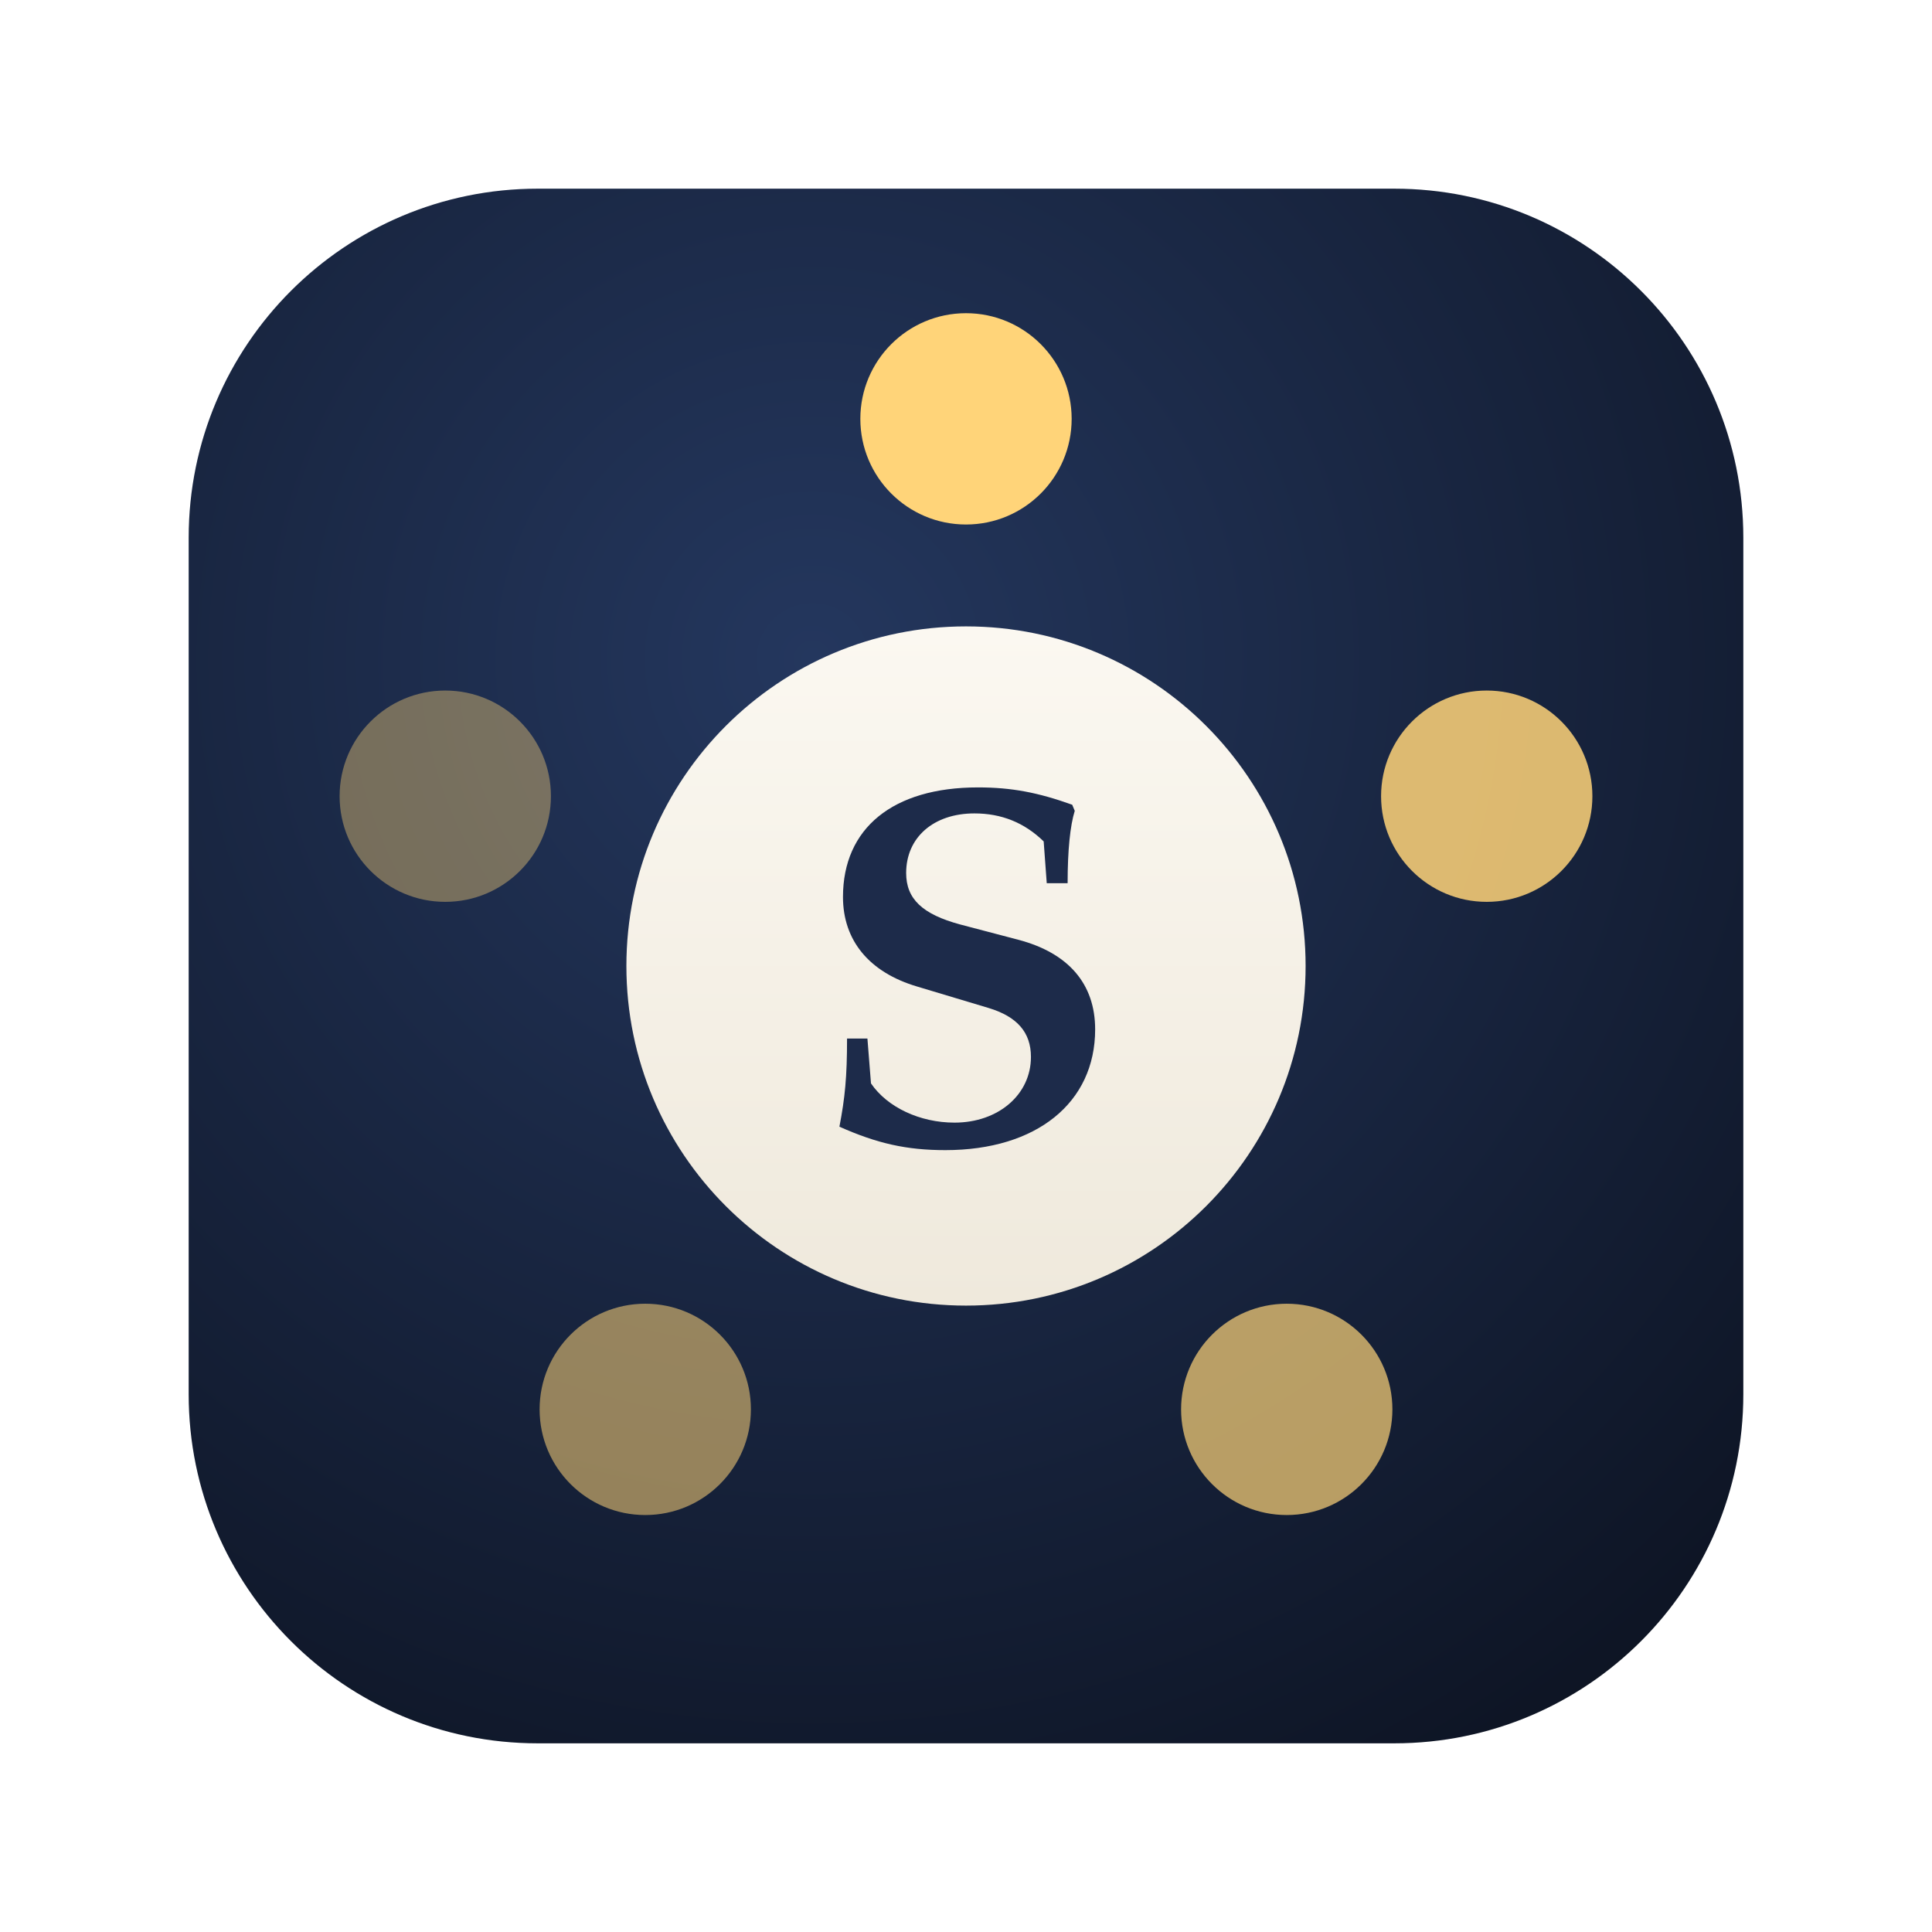
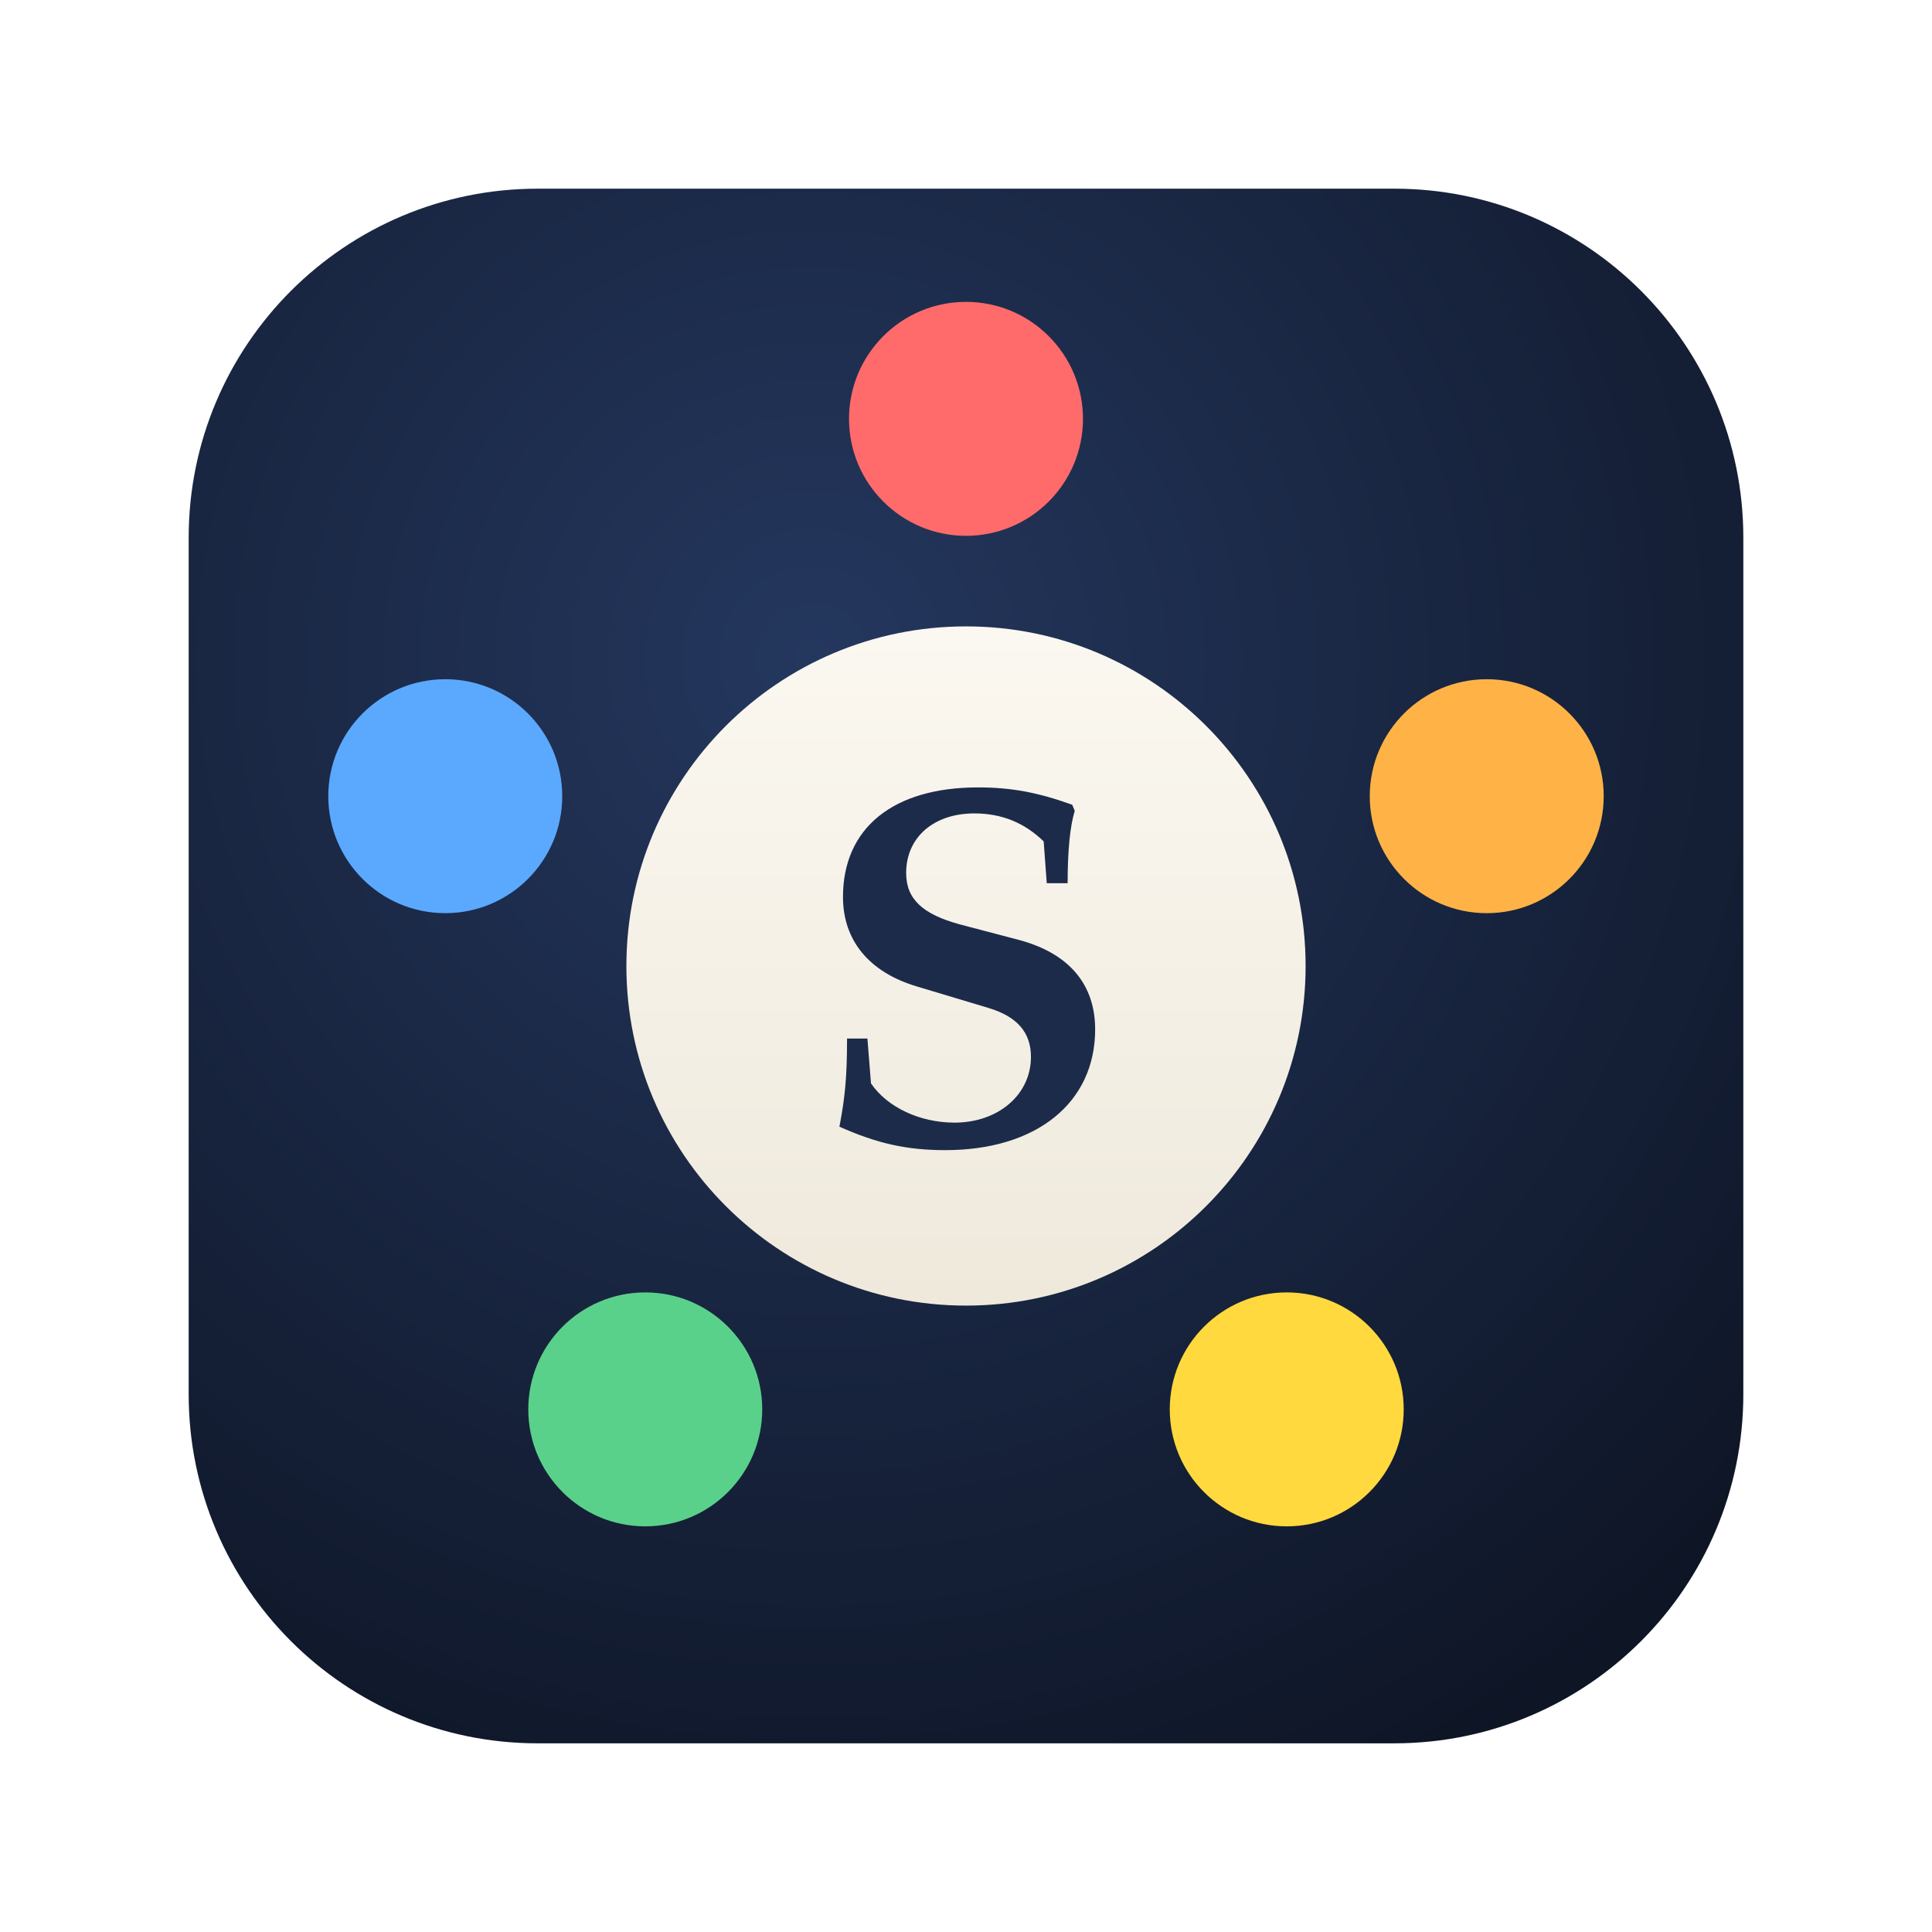
<svg xmlns="http://www.w3.org/2000/svg" width="1024" height="1024" viewBox="0 0 1024 1024">
  <defs>
    <radialGradient id="bg" cx="0.4" cy="0.3" r="0.9">
      <stop offset="0" stop-color="#24375e" />
      <stop offset="1" stop-color="#0c1220" />
    </radialGradient>
    <linearGradient id="table" x1="0" y1="0" x2="0" y2="1">
      <stop offset="0" stop-color="#fbf8f1" />
      <stop offset="1" stop-color="#efe9dc" />
    </linearGradient>
  </defs>
  <rect x="100" y="100" width="824" height="824" rx="185" fill="url(#bg)" />
-   <circle cx="512" cy="222" r="56" fill="#ffd479" />
-   <circle cx="788" cy="422" r="56" fill="#ffd479" opacity=".85" />
-   <circle cx="682" cy="747" r="56" fill="#ffd479" opacity=".7" />
-   <circle cx="342" cy="747" r="56" fill="#ffd479" opacity=".55" />
-   <circle cx="236" cy="422" r="56" fill="#ffd479" opacity=".4" />
+   <circle cx="512" cy="222" r="62" fill="#ff6b6b" />
+   <circle cx="788" cy="422" r="62" fill="#ffb347" />
+   <circle cx="682" cy="747" r="62" fill="#ffd93d" />
+   <circle cx="342" cy="747" r="62" fill="#5ad18a" />
+   <circle cx="236" cy="422" r="62" fill="#5aa9ff" />
  <circle cx="512" cy="512" r="180" fill="url(#table)" />
  <text x="512" y="605" text-anchor="middle" font-family="'Iowan Old Style', Palatino, Georgia, serif" font-size="270" font-weight="700" fill="#1d2b4a">S</text>
</svg>
